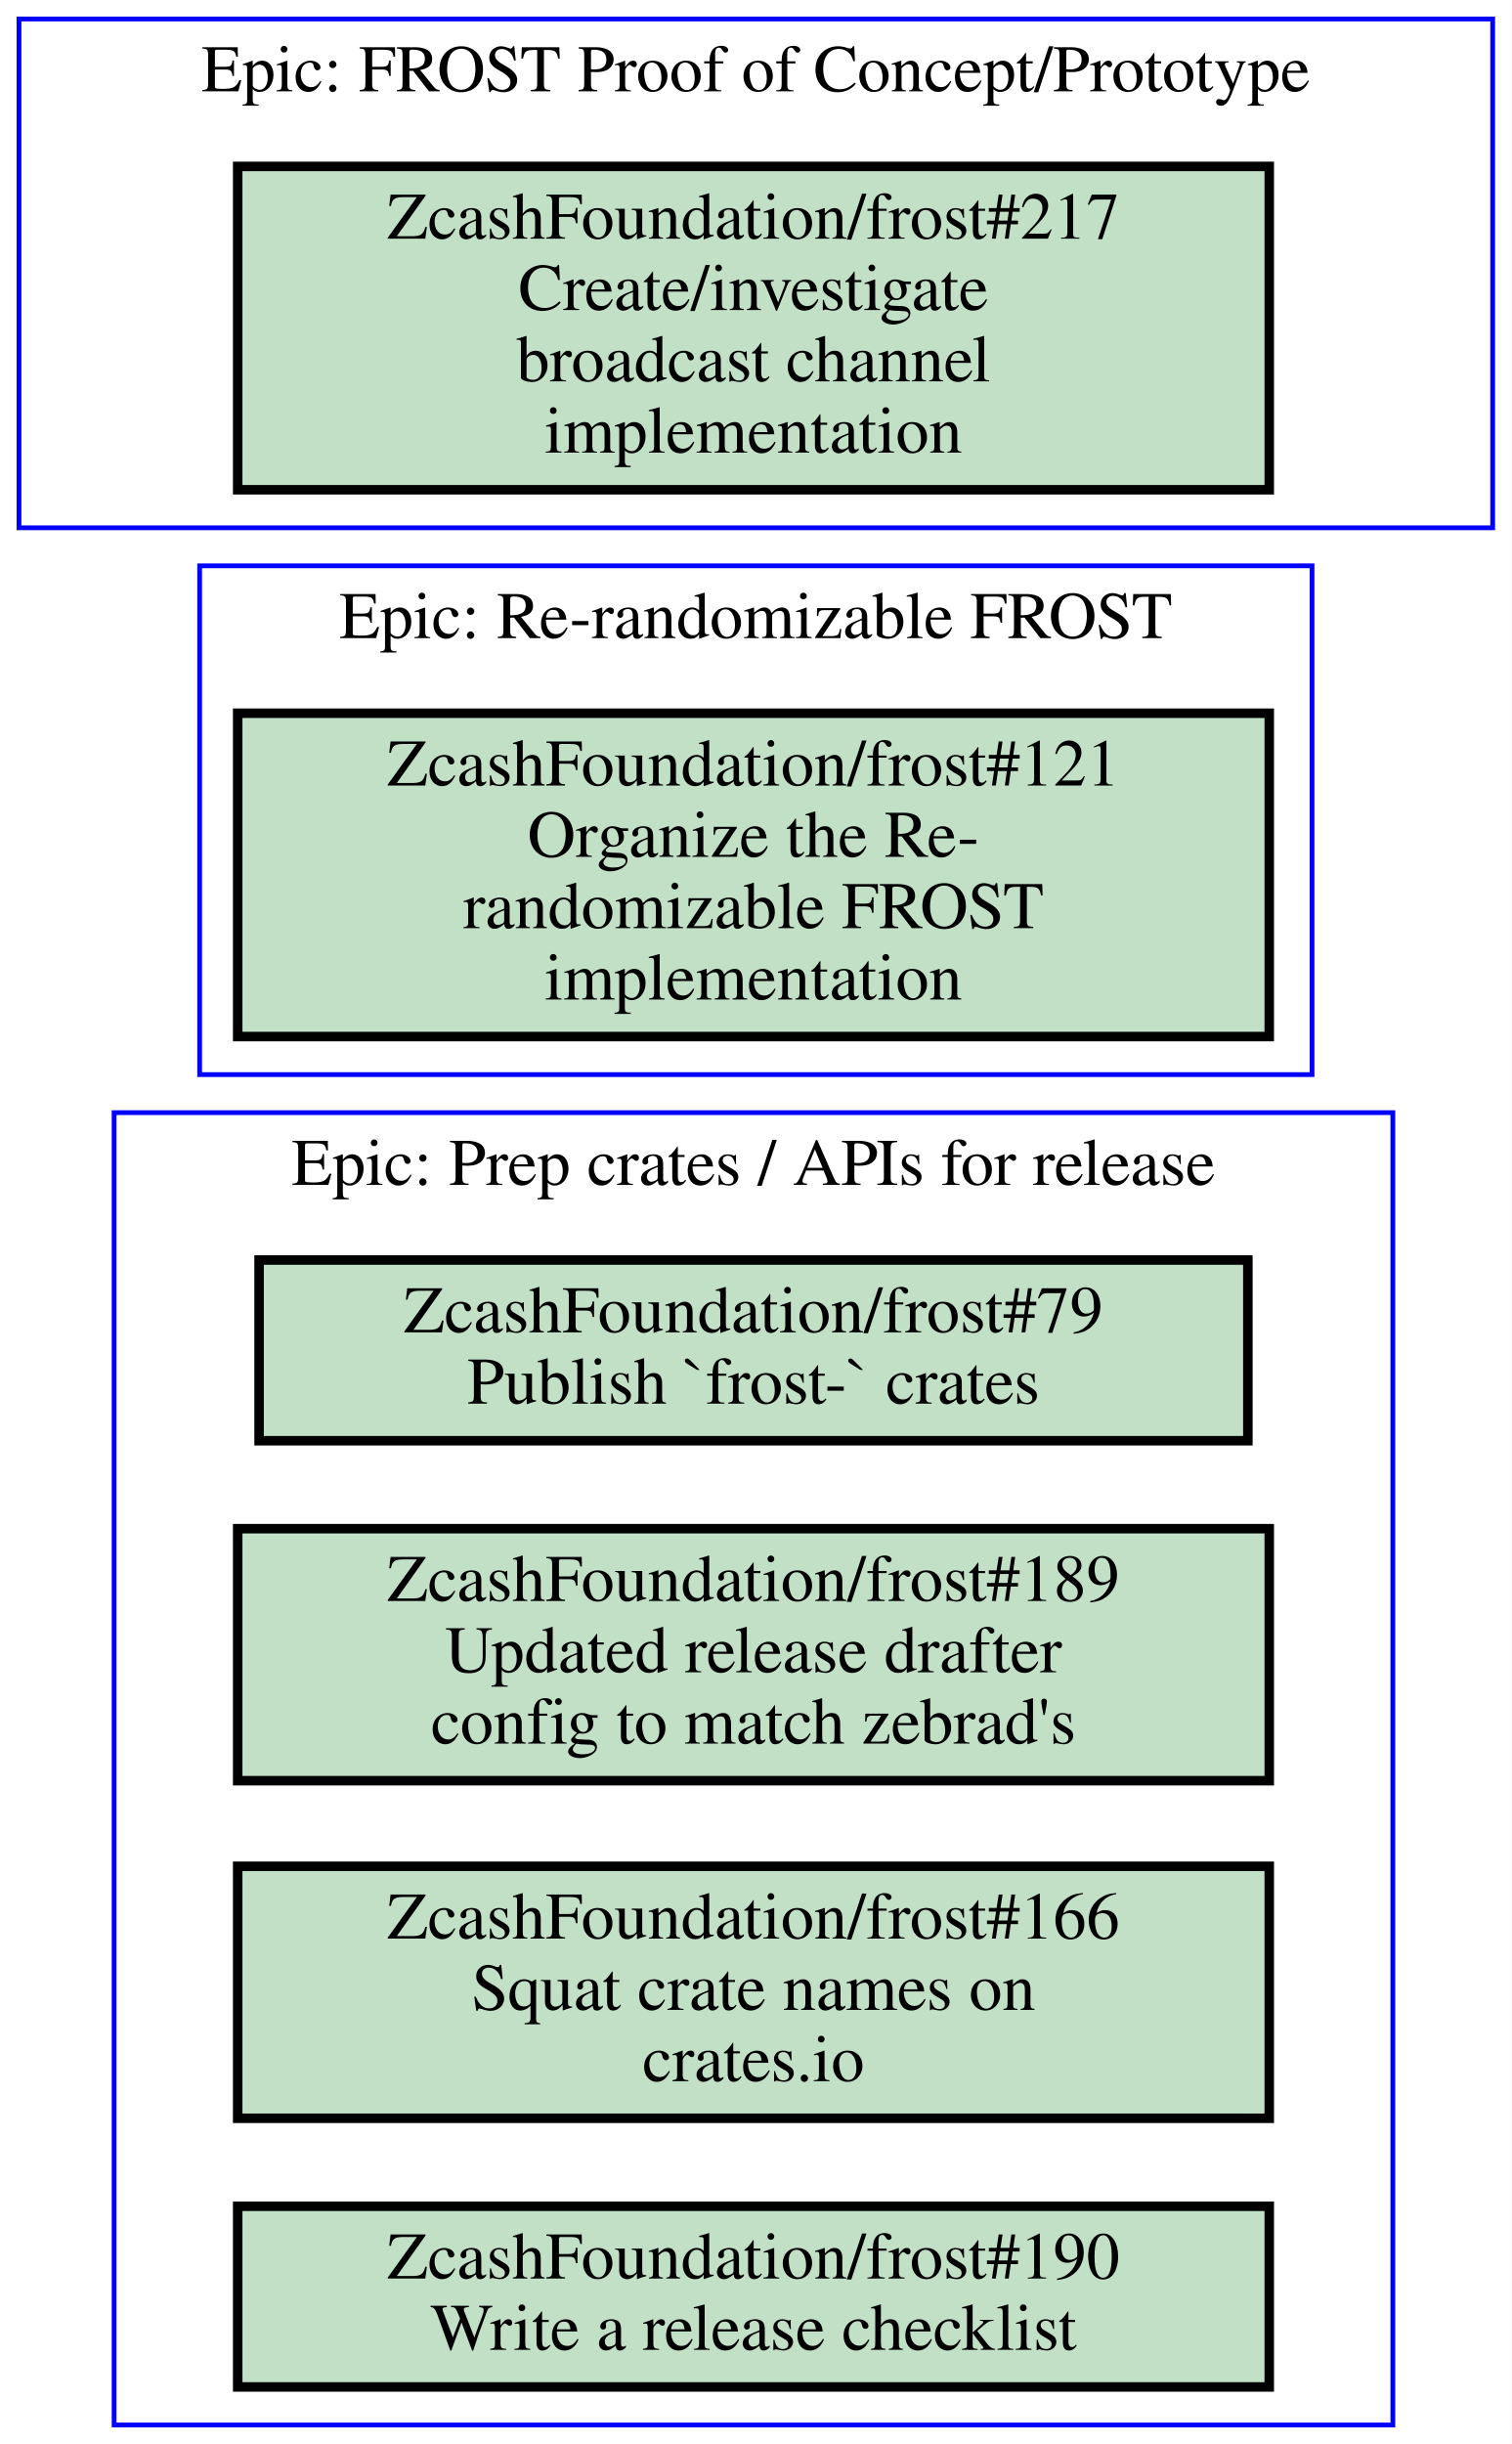
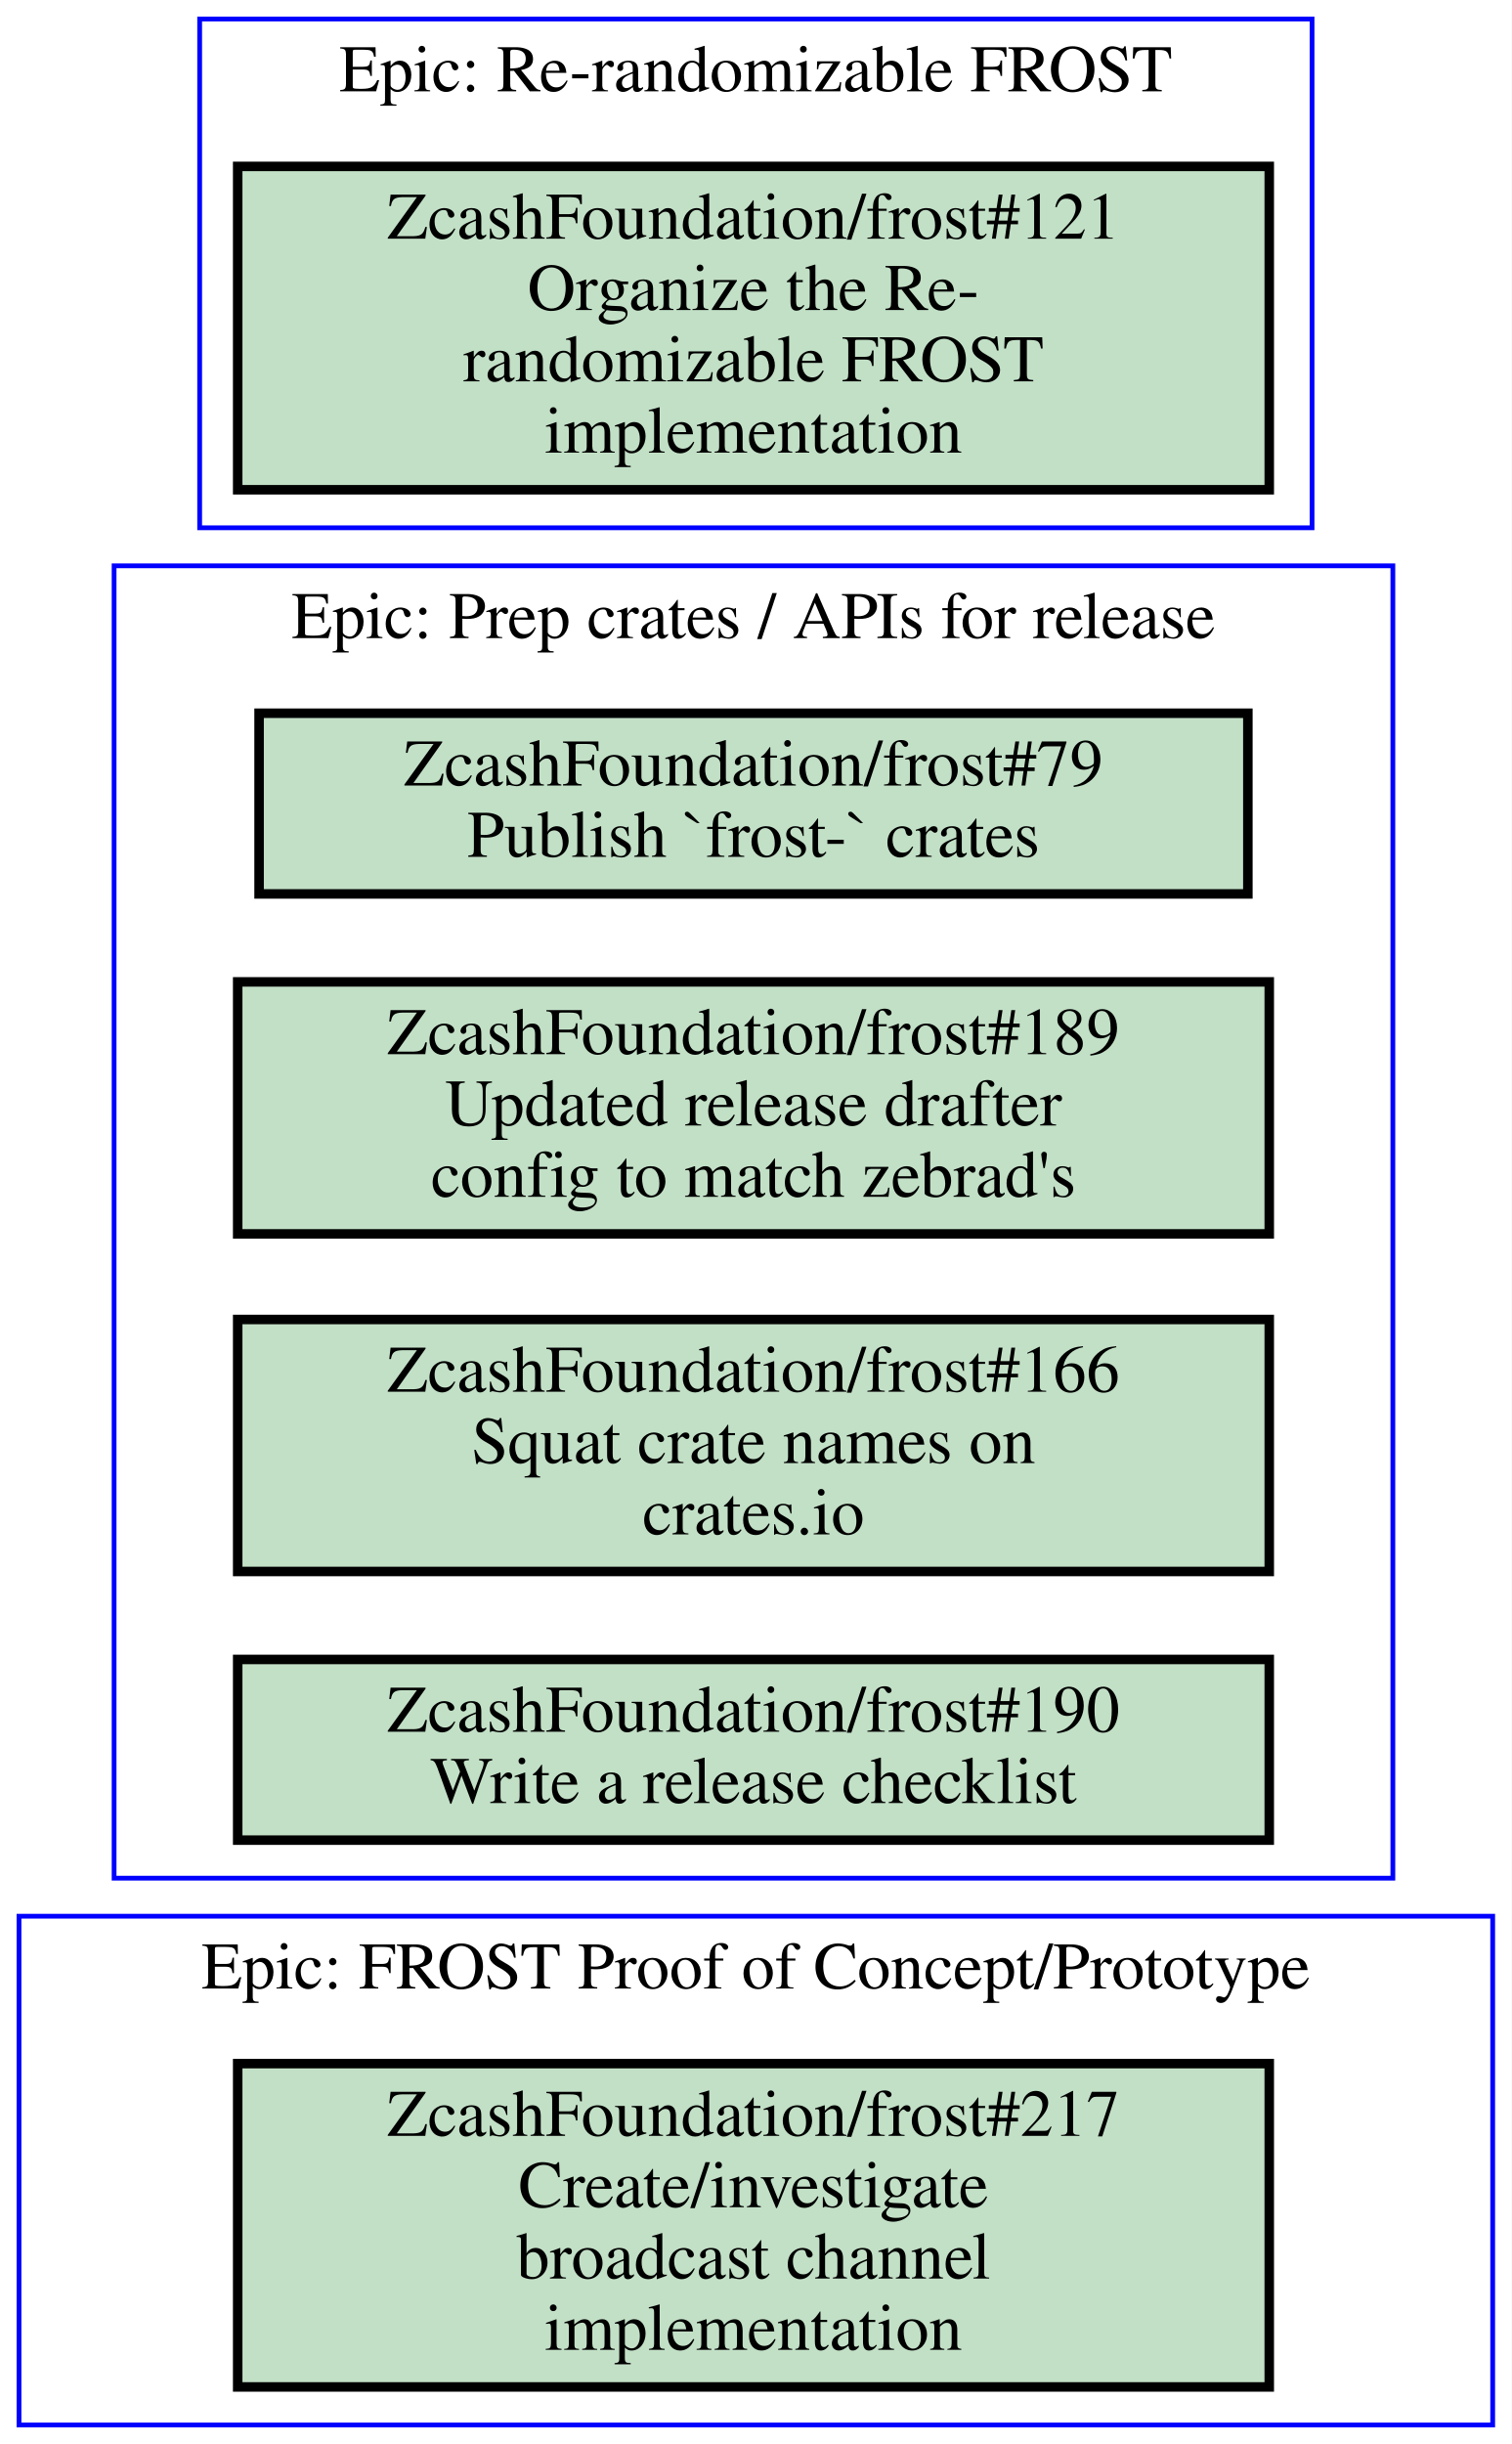
<svg xmlns="http://www.w3.org/2000/svg" xmlns:xlink="http://www.w3.org/1999/xlink" width="318pt" height="514pt" viewBox="0.00 0.00 318.00 514.00">
  <g id="graph0" class="graph" transform="scale(1 1) rotate(0) translate(4 510)">
    <polygon fill="#ffffff" stroke="transparent" points="-4,4 -4,-510 314,-510 314,4 -4,4" />
    <g id="clust1" class="cluster">
-       <polygon fill="none" stroke="#0000ff" points="38,-284 38,-391 272,-391 272,-284 38,-284" />
-       <text text-anchor="middle" x="155" y="-375.8" font-family="Times,serif" font-size="14.00" fill="#000000">Epic: Re-randomizable FROST</text>
+       <polygon fill="none" stroke="#0000ff" points="20,-115 20,-391 289,-391 289,-115 20,-115" />
+       <text text-anchor="middle" x="154.5" y="-375.8" font-family="Times,serif" font-size="14.00" fill="#000000">Epic: Prep crates / APIs for release</text>
    </g>
    <g id="clust2" class="cluster">
-       <polygon fill="none" stroke="#0000ff" points="20,0 20,-276 289,-276 289,0 20,0" />
-       <text text-anchor="middle" x="154.5" y="-260.8" font-family="Times,serif" font-size="14.00" fill="#000000">Epic: Prep crates / APIs for release</text>
+       <polygon fill="none" stroke="#0000ff" points="0,0 0,-107 310,-107 310,0 0,0" />
+       <text text-anchor="middle" x="155" y="-91.8" font-family="Times,serif" font-size="14.00" fill="#000000">Epic: FROST Proof of Concept/Prototype</text>
    </g>
    <g id="clust3" class="cluster">
-       <polygon fill="none" stroke="#0000ff" points="0,-399 0,-506 310,-506 310,-399 0,-399" />
-       <text text-anchor="middle" x="155" y="-490.8" font-family="Times,serif" font-size="14.00" fill="#000000">Epic: FROST Proof of Concept/Prototype</text>
+       <polygon fill="none" stroke="#0000ff" points="38,-399 38,-506 272,-506 272,-399 38,-399" />
+       <text text-anchor="middle" x="155" y="-490.8" font-family="Times,serif" font-size="14.00" fill="#000000">Epic: Re-randomizable FROST</text>
    </g>
    <g id="node1" class="node open">
      <g id="a_node1">
-         <a xlink:href="https://github.com/ZcashFoundation/frost/issues/121" xlink:title="ZcashFoundation/frost#121&#10;Organize the Re-&#10;randomizable FROST&#10;implementation" target="_blank">
-           <polygon fill="#c2e0c6" stroke="#000000" stroke-width="2" points="263,-360 46,-360 46,-292 263,-292 263,-360" />
-           <text text-anchor="middle" x="154.5" y="-344.8" font-family="Times,serif" font-size="14.00" fill="#000000">ZcashFoundation/frost#121</text>
-           <text text-anchor="middle" x="154.5" y="-329.8" font-family="Times,serif" font-size="14.00" fill="#000000">Organize the Re-</text>
-           <text text-anchor="middle" x="154.5" y="-314.8" font-family="Times,serif" font-size="14.00" fill="#000000">randomizable FROST</text>
-           <text text-anchor="middle" x="154.5" y="-299.8" font-family="Times,serif" font-size="14.00" fill="#000000">implementation</text>
+         <a xlink:href="https://github.com/ZcashFoundation/frost/issues/79" xlink:title="ZcashFoundation/frost#79&#10;Publish `frost-` crates" target="_blank">
+           <polygon fill="#c2e0c6" stroke="#000000" stroke-width="2" points="258.5,-360 50.5,-360 50.5,-322 258.5,-322 258.5,-360" />
+           <text text-anchor="middle" x="154.5" y="-344.8" font-family="Times,serif" font-size="14.00" fill="#000000">ZcashFoundation/frost#79</text>
+           <text text-anchor="middle" x="154.5" y="-329.8" font-family="Times,serif" font-size="14.00" fill="#000000">Publish `frost-` crates</text>
        </a>
      </g>
    </g>
    <g id="node2" class="node open">
      <g id="a_node2">
-         <a xlink:href="https://github.com/ZcashFoundation/frost/issues/79" xlink:title="ZcashFoundation/frost#79&#10;Publish `frost-` crates" target="_blank">
-           <polygon fill="#c2e0c6" stroke="#000000" stroke-width="2" points="258.5,-245 50.5,-245 50.5,-207 258.5,-207 258.5,-245" />
-           <text text-anchor="middle" x="154.5" y="-229.8" font-family="Times,serif" font-size="14.00" fill="#000000">ZcashFoundation/frost#79</text>
-           <text text-anchor="middle" x="154.5" y="-214.8" font-family="Times,serif" font-size="14.00" fill="#000000">Publish `frost-` crates</text>
+         <a xlink:href="https://github.com/ZcashFoundation/frost/issues/189" xlink:title="ZcashFoundation/frost#189&#10;Updated release drafter&#10;config to match zebrad's" target="_blank">
+           <polygon fill="#c2e0c6" stroke="#000000" stroke-width="2" points="263,-303.5 46,-303.5 46,-250.5 263,-250.5 263,-303.5" />
+           <text text-anchor="middle" x="154.5" y="-288.3" font-family="Times,serif" font-size="14.00" fill="#000000">ZcashFoundation/frost#189</text>
+           <text text-anchor="middle" x="154.5" y="-273.3" font-family="Times,serif" font-size="14.00" fill="#000000">Updated release drafter</text>
+           <text text-anchor="middle" x="154.5" y="-258.3" font-family="Times,serif" font-size="14.00" fill="#000000">config to match zebrad's</text>
        </a>
      </g>
    </g>
    <g id="node3" class="node open">
      <g id="a_node3">
-         <a xlink:href="https://github.com/ZcashFoundation/frost/issues/189" xlink:title="ZcashFoundation/frost#189&#10;Updated release drafter&#10;config to match zebrad's" target="_blank">
-           <polygon fill="#c2e0c6" stroke="#000000" stroke-width="2" points="263,-188.5 46,-188.5 46,-135.5 263,-135.5 263,-188.5" />
-           <text text-anchor="middle" x="154.5" y="-173.3" font-family="Times,serif" font-size="14.00" fill="#000000">ZcashFoundation/frost#189</text>
-           <text text-anchor="middle" x="154.5" y="-158.3" font-family="Times,serif" font-size="14.00" fill="#000000">Updated release drafter</text>
-           <text text-anchor="middle" x="154.5" y="-143.3" font-family="Times,serif" font-size="14.00" fill="#000000">config to match zebrad's</text>
+         <a xlink:href="https://github.com/ZcashFoundation/frost/issues/166" xlink:title="ZcashFoundation/frost#166&#10;Squat crate names on&#10;crates.io" target="_blank">
+           <polygon fill="#c2e0c6" stroke="#000000" stroke-width="2" points="263,-232.5 46,-232.5 46,-179.5 263,-179.5 263,-232.5" />
+           <text text-anchor="middle" x="154.5" y="-217.3" font-family="Times,serif" font-size="14.00" fill="#000000">ZcashFoundation/frost#166</text>
+           <text text-anchor="middle" x="154.5" y="-202.3" font-family="Times,serif" font-size="14.00" fill="#000000">Squat crate names on</text>
+           <text text-anchor="middle" x="154.5" y="-187.3" font-family="Times,serif" font-size="14.00" fill="#000000">crates.io</text>
        </a>
      </g>
    </g>
    <g id="node4" class="node open">
      <g id="a_node4">
-         <a xlink:href="https://github.com/ZcashFoundation/frost/issues/166" xlink:title="ZcashFoundation/frost#166&#10;Squat crate names on&#10;crates.io" target="_blank">
-           <polygon fill="#c2e0c6" stroke="#000000" stroke-width="2" points="263,-117.5 46,-117.5 46,-64.5 263,-64.5 263,-117.5" />
-           <text text-anchor="middle" x="154.5" y="-102.3" font-family="Times,serif" font-size="14.00" fill="#000000">ZcashFoundation/frost#166</text>
-           <text text-anchor="middle" x="154.5" y="-87.3" font-family="Times,serif" font-size="14.00" fill="#000000">Squat crate names on</text>
-           <text text-anchor="middle" x="154.5" y="-72.3" font-family="Times,serif" font-size="14.00" fill="#000000">crates.io</text>
+         <a xlink:href="https://github.com/ZcashFoundation/frost/issues/190" xlink:title="ZcashFoundation/frost#190&#10;Write a release checklist" target="_blank">
+           <polygon fill="#c2e0c6" stroke="#000000" stroke-width="2" points="263,-161 46,-161 46,-123 263,-123 263,-161" />
+           <text text-anchor="middle" x="154.5" y="-145.8" font-family="Times,serif" font-size="14.00" fill="#000000">ZcashFoundation/frost#190</text>
+           <text text-anchor="middle" x="154.5" y="-130.8" font-family="Times,serif" font-size="14.00" fill="#000000">Write a release checklist</text>
        </a>
      </g>
    </g>
    <g id="node5" class="node open">
      <g id="a_node5">
-         <a xlink:href="https://github.com/ZcashFoundation/frost/issues/190" xlink:title="ZcashFoundation/frost#190&#10;Write a release checklist" target="_blank">
-           <polygon fill="#c2e0c6" stroke="#000000" stroke-width="2" points="263,-46 46,-46 46,-8 263,-8 263,-46" />
-           <text text-anchor="middle" x="154.5" y="-30.8" font-family="Times,serif" font-size="14.00" fill="#000000">ZcashFoundation/frost#190</text>
-           <text text-anchor="middle" x="154.5" y="-15.8" font-family="Times,serif" font-size="14.00" fill="#000000">Write a release checklist</text>
+         <a xlink:href="https://github.com/ZcashFoundation/frost/issues/217" xlink:title="ZcashFoundation/frost#217&#10;Create/investigate&#10;broadcast channel&#10;implementation" target="_blank">
+           <polygon fill="#c2e0c6" stroke="#000000" stroke-width="2" points="263,-76 46,-76 46,-8 263,-8 263,-76" />
+           <text text-anchor="middle" x="154.5" y="-60.8" font-family="Times,serif" font-size="14.00" fill="#000000">ZcashFoundation/frost#217</text>
+           <text text-anchor="middle" x="154.5" y="-45.8" font-family="Times,serif" font-size="14.00" fill="#000000">Create/investigate</text>
+           <text text-anchor="middle" x="154.5" y="-30.8" font-family="Times,serif" font-size="14.00" fill="#000000">broadcast channel</text>
+           <text text-anchor="middle" x="154.5" y="-15.8" font-family="Times,serif" font-size="14.00" fill="#000000">implementation</text>
        </a>
      </g>
    </g>
    <g id="node6" class="node open">
      <g id="a_node6">
-         <a xlink:href="https://github.com/ZcashFoundation/frost/issues/217" xlink:title="ZcashFoundation/frost#217&#10;Create/investigate&#10;broadcast channel&#10;implementation" target="_blank">
+         <a xlink:href="https://github.com/ZcashFoundation/frost/issues/121" xlink:title="ZcashFoundation/frost#121&#10;Organize the Re-&#10;randomizable FROST&#10;implementation" target="_blank">
          <polygon fill="#c2e0c6" stroke="#000000" stroke-width="2" points="263,-475 46,-475 46,-407 263,-407 263,-475" />
-           <text text-anchor="middle" x="154.5" y="-459.8" font-family="Times,serif" font-size="14.00" fill="#000000">ZcashFoundation/frost#217</text>
-           <text text-anchor="middle" x="154.5" y="-444.8" font-family="Times,serif" font-size="14.00" fill="#000000">Create/investigate</text>
-           <text text-anchor="middle" x="154.5" y="-429.8" font-family="Times,serif" font-size="14.00" fill="#000000">broadcast channel</text>
+           <text text-anchor="middle" x="154.5" y="-459.8" font-family="Times,serif" font-size="14.00" fill="#000000">ZcashFoundation/frost#121</text>
+           <text text-anchor="middle" x="154.5" y="-444.8" font-family="Times,serif" font-size="14.00" fill="#000000">Organize the Re-</text>
+           <text text-anchor="middle" x="154.5" y="-429.8" font-family="Times,serif" font-size="14.00" fill="#000000">randomizable FROST</text>
          <text text-anchor="middle" x="154.5" y="-414.8" font-family="Times,serif" font-size="14.00" fill="#000000">implementation</text>
        </a>
      </g>
    </g>
  </g>
</svg>
